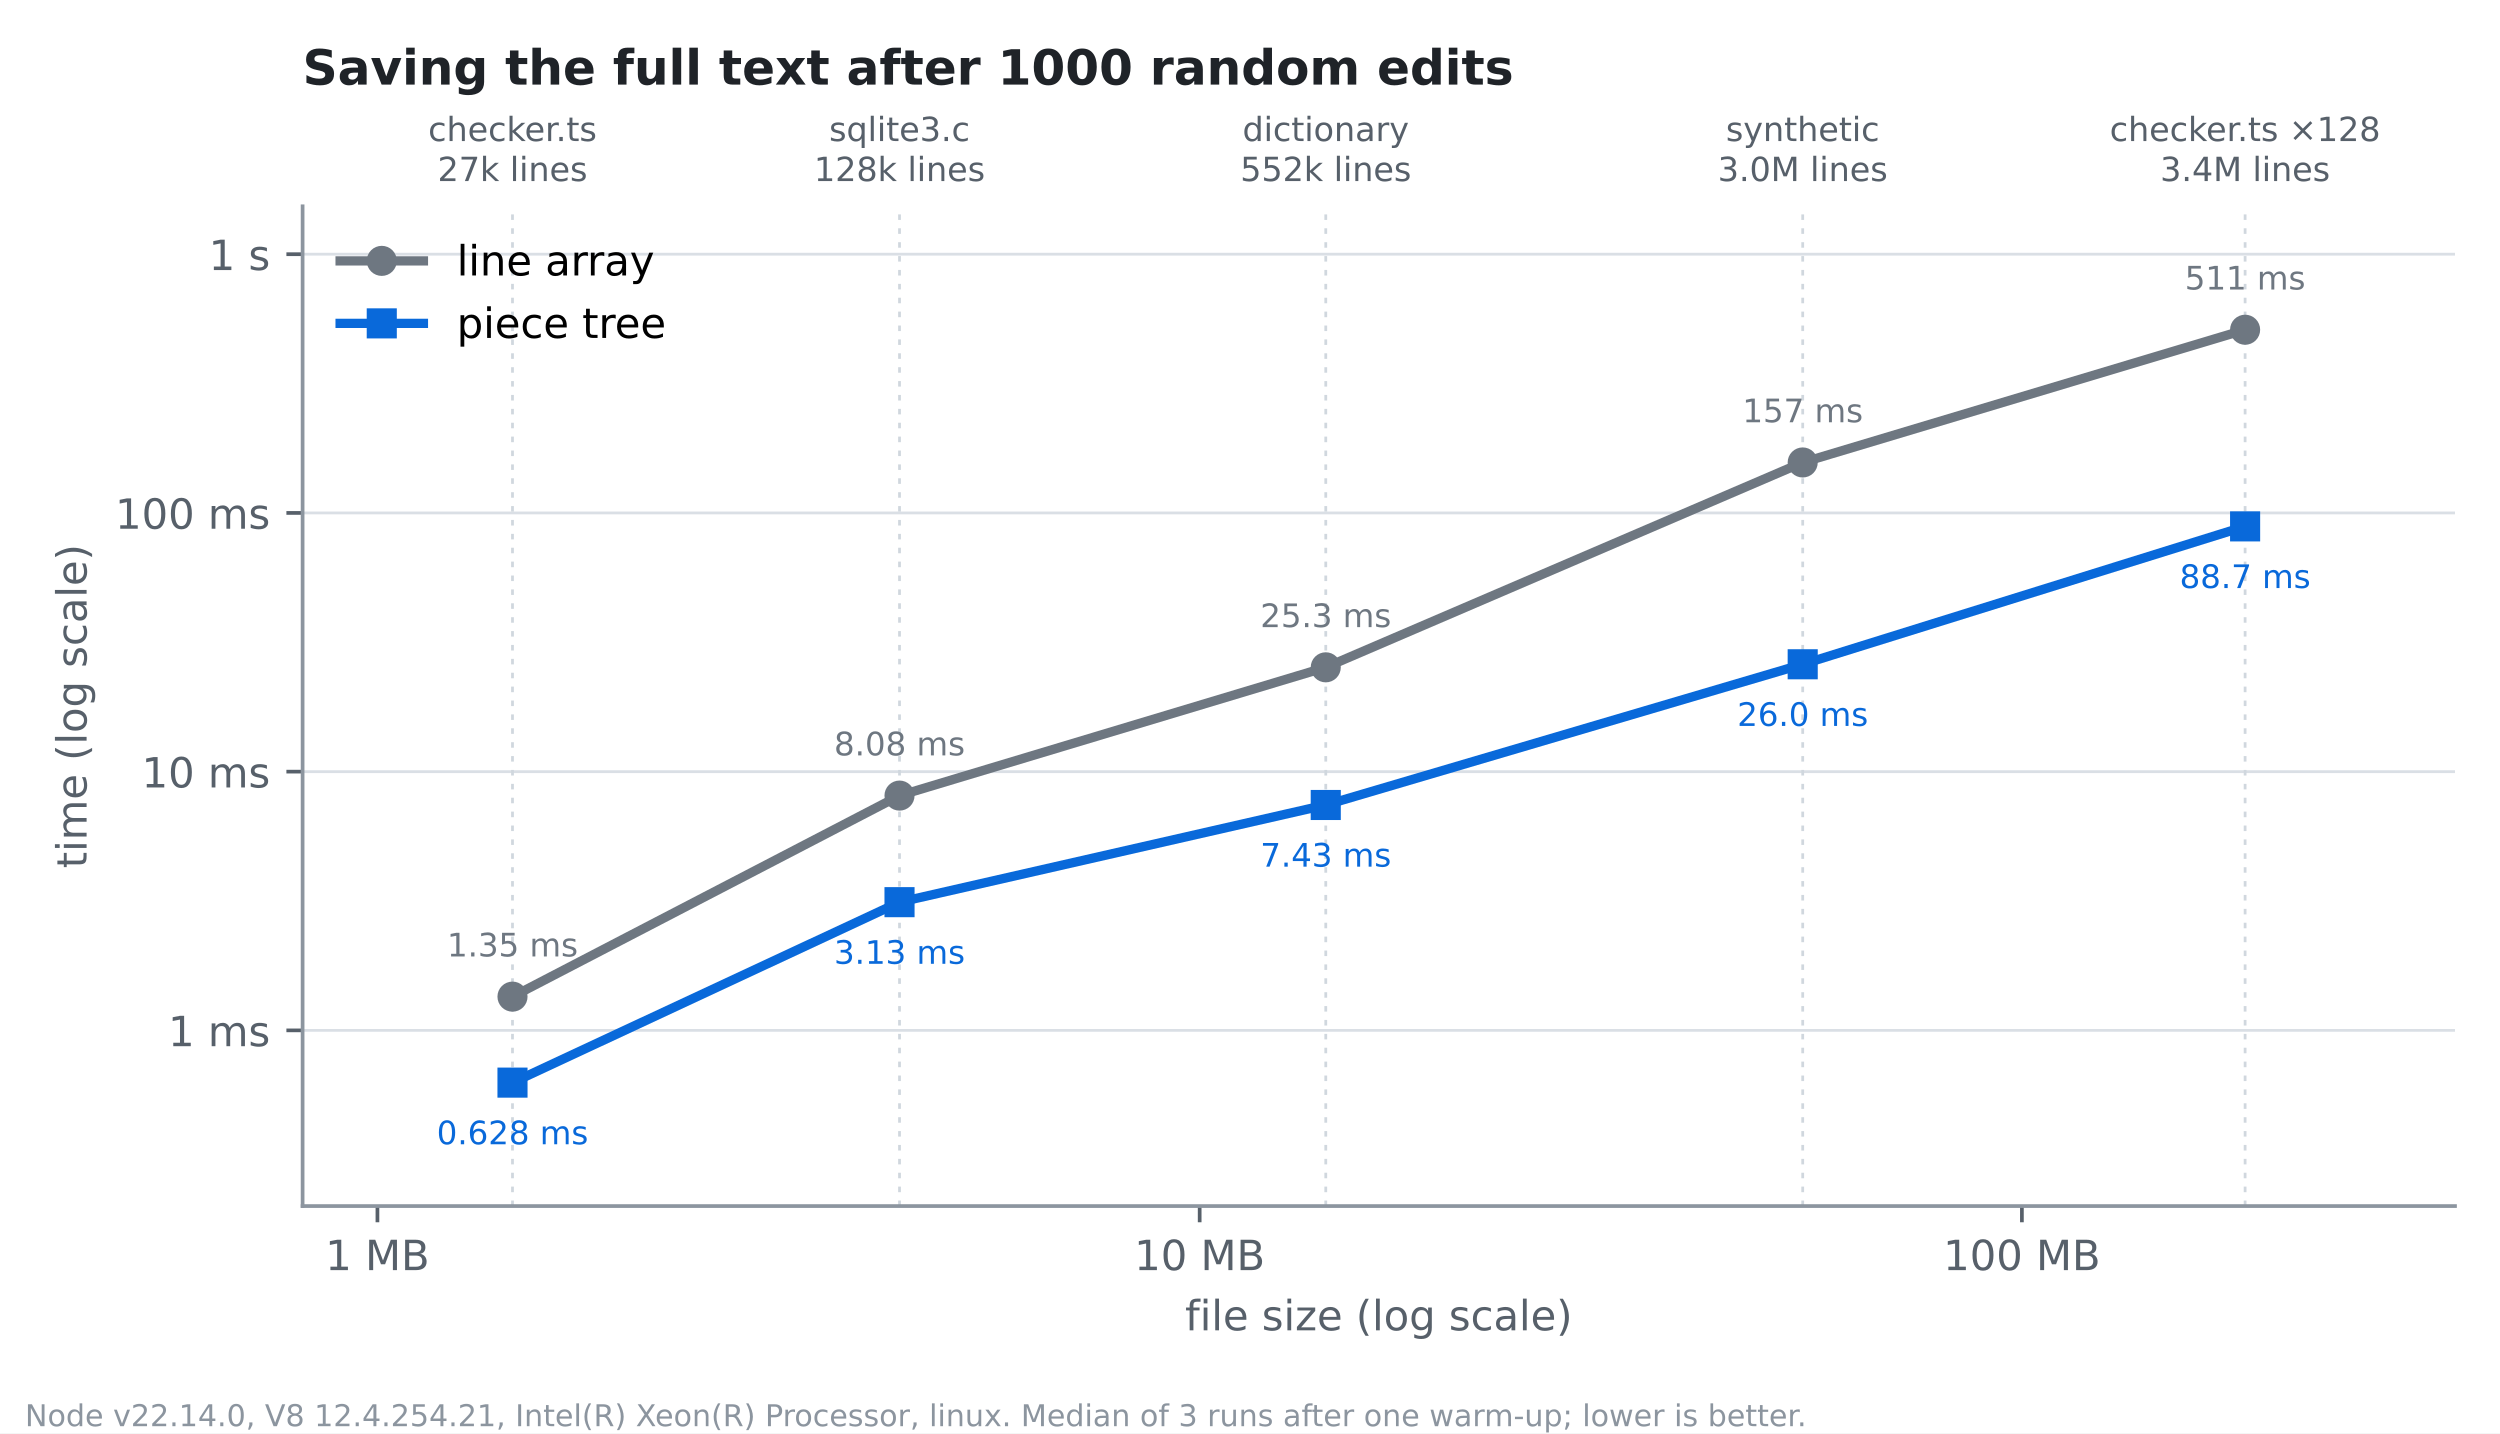
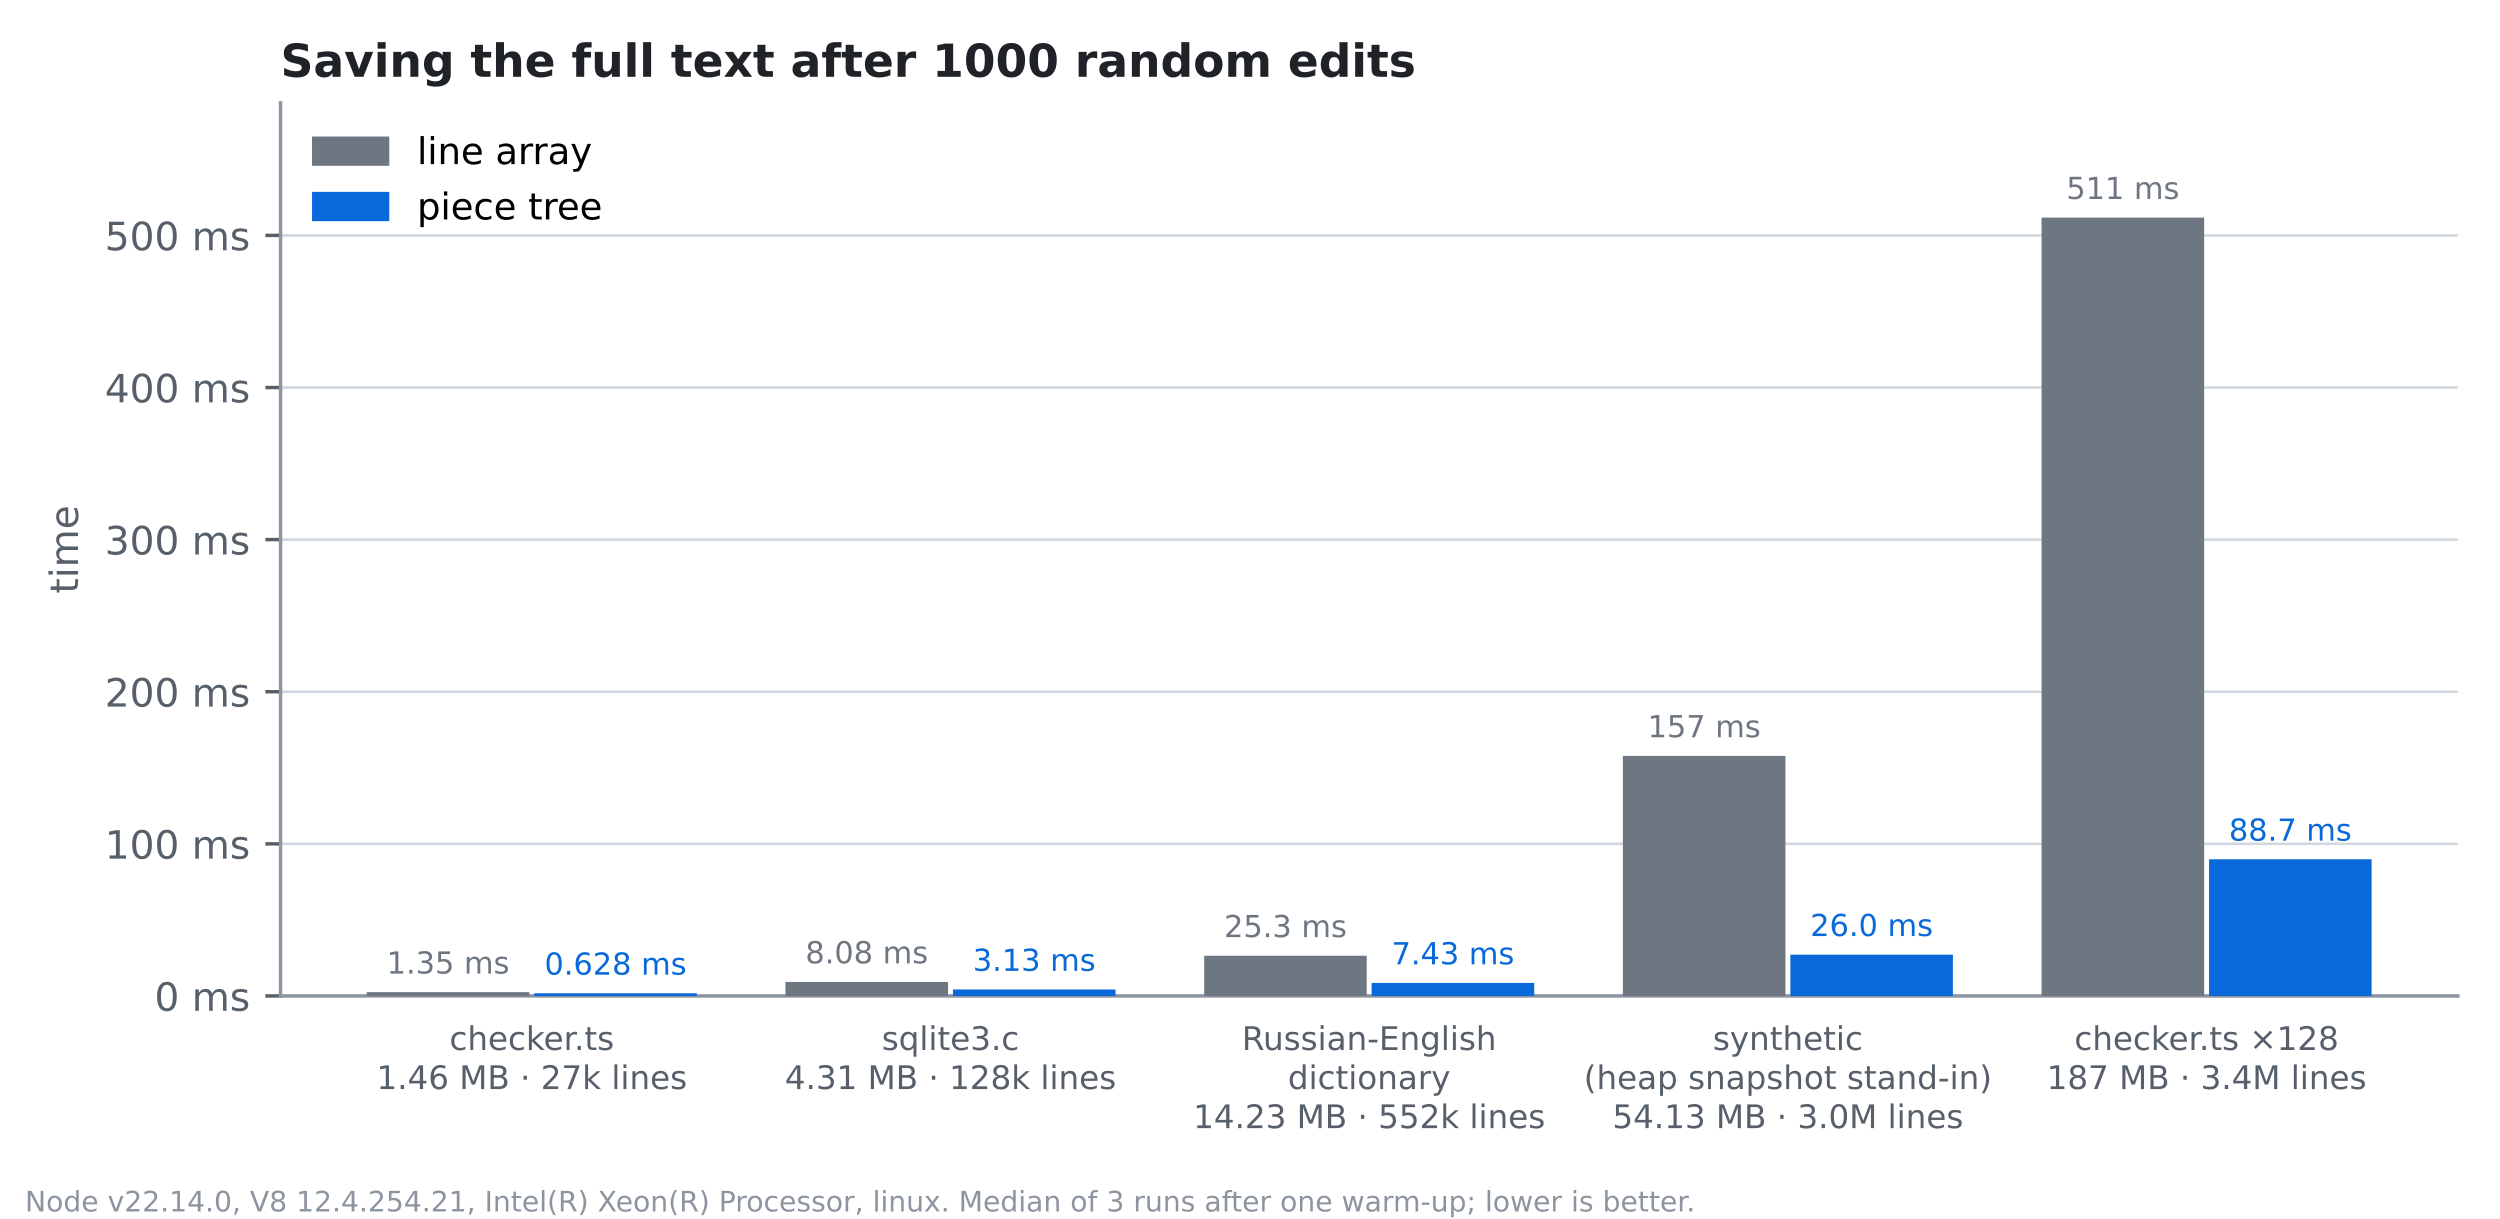
- <svg xmlns="http://www.w3.org/2000/svg" xmlns:xlink="http://www.w3.org/1999/xlink" style="background: #ffffff" width="540pt" height="309.6pt" viewBox="0 0 540 309.6" version="1.1">
+ <svg xmlns="http://www.w3.org/2000/svg" xmlns:xlink="http://www.w3.org/1999/xlink" style="background: #ffffff" width="576pt" height="280.8pt" viewBox="0 0 576 280.8" version="1.1">
  <defs>
    <style type="text/css">*{stroke-linejoin: round; stroke-linecap: butt}</style>
  </defs>
  <g id="figure_1">
    <g id="patch_1">
-       <path d="M 0 309.6  L 540 309.6  L 540 0  L 0 0  z " style="fill: #ffffff" />
+       <path d="M 0 280.8  L 576 280.8  L 576 0  L 0 0  z " style="fill: #ffffff" />
    </g>
    <g id="axes_1">
      <g id="patch_2">
-         <path d="M 65.362 260.51  L 530.28 260.51  L 530.28 44.56  L 65.362 44.56  z " style="fill: #ffffff" />
-       </g>
-       <g id="axes_2">
-         <g id="patch_3">
-           <path d="M 65.362 44.56  L 530.28 44.56  L 530.28 44.56  L 65.362 44.56  z " style="fill: #ffffff" />
-         </g>
-         <g id="matplotlib.axis_1">
-           <g id="xtick_1">
-             <g id="line2d_1" />
-             <g id="text_1">
-               <text style="font-size: 7.2px; font-family: 'DejaVu Sans', 'Segoe UI', Helvetica, Arial, sans-serif, sans-serif; fill: #57606a" transform="translate(92.49139 30.46737)">checker.ts</text>
-               <text style="font-size: 7.2px; font-family: 'DejaVu Sans', 'Segoe UI', Helvetica, Arial, sans-serif, sans-serif; fill: #57606a" transform="translate(94.51695 39.10934)">27k lines</text>
-             </g>
-           </g>
-           <g id="xtick_2">
-             <g id="line2d_2" />
-             <g id="text_2">
-               <text style="font-size: 7.2px; font-family: 'DejaVu Sans', 'Segoe UI', Helvetica, Arial, sans-serif, sans-serif; fill: #57606a" transform="translate(179.0942 30.46737)">sqlite3.c</text>
-               <text style="font-size: 7.2px; font-family: 'DejaVu Sans', 'Segoe UI', Helvetica, Arial, sans-serif, sans-serif; fill: #57606a" transform="translate(175.8232 39.10934)">128k lines</text>
-             </g>
-           </g>
-           <g id="xtick_3">
-             <g id="line2d_3" />
-             <g id="text_3">
-               <text style="font-size: 7.2px; font-family: 'DejaVu Sans', 'Segoe UI', Helvetica, Arial, sans-serif, sans-serif; fill: #57606a" transform="translate(268.3856 30.46737)">dictionary</text>
-               <text style="font-size: 7.2px; font-family: 'DejaVu Sans', 'Segoe UI', Helvetica, Arial, sans-serif, sans-serif; fill: #57606a" transform="translate(267.8906 39.10934)">552k lines</text>
-             </g>
-           </g>
-           <g id="xtick_4">
-             <g id="line2d_4" />
-             <g id="text_4">
-               <text style="font-size: 7.2px; font-family: 'DejaVu Sans', 'Segoe UI', Helvetica, Arial, sans-serif, sans-serif; fill: #57606a" transform="translate(372.7977 30.46737)">synthetic</text>
-               <text style="font-size: 7.2px; font-family: 'DejaVu Sans', 'Segoe UI', Helvetica, Arial, sans-serif, sans-serif; fill: #57606a" transform="translate(371.0365 39.10934)">3.0M lines</text>
-             </g>
-           </g>
-           <g id="xtick_5">
-             <g id="line2d_5" />
-             <g id="text_5">
-               <text style="font-size: 7.2px; font-family: 'DejaVu Sans', 'Segoe UI', Helvetica, Arial, sans-serif, sans-serif; fill: #57606a" transform="translate(455.7033 30.46737)">checker.ts ×128</text>
-               <text style="font-size: 7.2px; font-family: 'DejaVu Sans', 'Segoe UI', Helvetica, Arial, sans-serif, sans-serif; fill: #57606a" transform="translate(466.5955 39.10934)">3.4M lines</text>
-             </g>
-           </g>
-         </g>
-         <g id="matplotlib.axis_2" />
-       </g>
-       <g id="matplotlib.axis_3">
-         <g id="xtick_6">
+         <path d="M 64.642 229.466  L 566.28 229.466  L 566.28 23.698  L 64.642 23.698  z " style="fill: #ffffff" />
+       </g>
+       <g id="matplotlib.axis_1">
+         <g id="xtick_1">
+           <g id="line2d_1" />
+           <g id="text_1">
+             <text style="font-size: 7.5px; font-family: 'DejaVu Sans', 'Segoe UI', Helvetica, Arial, sans-serif, sans-serif; fill: #57606a" transform="translate(103.5572 241.9159)">checker.ts</text>
+             <text style="font-size: 7.5px; font-family: 'DejaVu Sans', 'Segoe UI', Helvetica, Arial, sans-serif, sans-serif; fill: #57606a" transform="translate(86.74196 250.9179)">1.46 MB · 27k lines</text>
+           </g>
+         </g>
+         <g id="xtick_2">
+           <g id="line2d_2" />
+           <g id="text_2">
+             <text style="font-size: 7.5px; font-family: 'DejaVu Sans', 'Segoe UI', Helvetica, Arial, sans-serif, sans-serif; fill: #57606a" transform="translate(203.1573 241.9159)">sqlite3.c</text>
+             <text style="font-size: 7.5px; font-family: 'DejaVu Sans', 'Segoe UI', Helvetica, Arial, sans-serif, sans-serif; fill: #57606a" transform="translate(180.8248 250.9179)">4.31 MB · 128k lines</text>
+           </g>
+         </g>
+         <g id="xtick_3">
+           <g id="line2d_3" />
+           <g id="text_3">
+             <text style="font-size: 7.5px; font-family: 'DejaVu Sans', 'Segoe UI', Helvetica, Arial, sans-serif, sans-serif; fill: #57606a" transform="translate(286.1302 241.9159)">Russian-English</text>
+             <text style="font-size: 7.5px; font-family: 'DejaVu Sans', 'Segoe UI', Helvetica, Arial, sans-serif, sans-serif; fill: #57606a" transform="translate(296.7345 250.9179)">dictionary</text>
+             <text style="font-size: 7.5px; font-family: 'DejaVu Sans', 'Segoe UI', Helvetica, Arial, sans-serif, sans-serif; fill: #57606a" transform="translate(274.9077 259.92)">14.23 MB · 552k lines</text>
+           </g>
+         </g>
+         <g id="xtick_4">
+           <g id="line2d_4" />
+           <g id="text_4">
+             <text style="font-size: 7.5px; font-family: 'DejaVu Sans', 'Segoe UI', Helvetica, Arial, sans-serif, sans-serif; fill: #57606a" transform="translate(394.6523 241.9159)">synthetic</text>
+             <text style="font-size: 7.5px; font-family: 'DejaVu Sans', 'Segoe UI', Helvetica, Arial, sans-serif, sans-serif; fill: #57606a" transform="translate(364.9037 250.9179)">(heap snapshot stand-in)</text>
+             <text style="font-size: 7.5px; font-family: 'DejaVu Sans', 'Segoe UI', Helvetica, Arial, sans-serif, sans-serif; fill: #57606a" transform="translate(371.5066 259.92)">54.13 MB · 3.0M lines</text>
+           </g>
+         </g>
+         <g id="xtick_5">
+           <g id="line2d_5" />
+           <g id="text_5">
+             <text style="font-size: 7.5px; font-family: 'DejaVu Sans', 'Segoe UI', Helvetica, Arial, sans-serif, sans-serif; fill: #57606a" transform="translate(477.9405 241.9159)">checker.ts ×128</text>
+             <text style="font-size: 7.5px; font-family: 'DejaVu Sans', 'Segoe UI', Helvetica, Arial, sans-serif, sans-serif; fill: #57606a" transform="translate(471.5532 250.9179)">187 MB · 3.4M lines</text>
+           </g>
+         </g>
+       </g>
+       <g id="matplotlib.axis_2">
+         <g id="ytick_1">
          <g id="line2d_6">
+             <path d="M 64.642 229.466  L 566.28 229.466  " clip-path="url(#p40e17d0fe8)" style="fill: none; stroke: #d0d7de; stroke-width: 0.6; stroke-linecap: square" />
+           </g>
+           <g id="line2d_7">
            <defs>
-               <path id="md199538b21" d="M 0 0  L 0 3.5  " style="stroke: #57606a; stroke-width: 0.8" />
+               <path id="m53c975ac18" d="M 0 0  L -3.5 0  " style="stroke: #57606a; stroke-width: 0.8" />
            </defs>
            <g>
-               <use xlink:href="#md199538b21" x="81.526" y="260.51" style="fill: #57606a; stroke: #57606a; stroke-width: 0.8" />
+               <use xlink:href="#m53c975ac18" x="64.642" y="229.466" style="fill: #57606a; stroke: #57606a; stroke-width: 0.8" />
            </g>
          </g>
          <g id="text_6">
-             <text style="font-size: 9px; font-family: 'DejaVu Sans', 'Segoe UI', Helvetica, Arial, sans-serif, sans-serif; text-anchor: middle; fill: #57606a" x="81.526" y="274.348" transform="rotate(-0 81.52643 274.3478)">1 MB</text>
-           </g>
-         </g>
-         <g id="xtick_7">
-           <g id="line2d_7">
-             <g>
-               <use xlink:href="#md199538b21" x="259.128" y="260.51" style="fill: #57606a; stroke: #57606a; stroke-width: 0.8" />
+             <text style="font-size: 9px; font-family: 'DejaVu Sans', 'Segoe UI', Helvetica, Arial, sans-serif, sans-serif; text-anchor: end; fill: #57606a" x="57.642" y="232.885" transform="rotate(-0 57.64211 232.8853)">0 ms</text>
+           </g>
+         </g>
+         <g id="ytick_2">
+           <g id="line2d_8">
+             <path d="M 64.642 194.421  L 566.28 194.421  " clip-path="url(#p40e17d0fe8)" style="fill: none; stroke: #d0d7de; stroke-width: 0.6; stroke-linecap: square" />
+           </g>
+           <g id="line2d_9">
+             <g>
+               <use xlink:href="#m53c975ac18" x="64.642" y="194.421" style="fill: #57606a; stroke: #57606a; stroke-width: 0.8" />
            </g>
          </g>
          <g id="text_7">
-             <text style="font-size: 9px; font-family: 'DejaVu Sans', 'Segoe UI', Helvetica, Arial, sans-serif, sans-serif; text-anchor: middle; fill: #57606a" x="259.128" y="274.348" transform="rotate(-0 259.1282 274.3478)">10 MB</text>
-           </g>
-         </g>
-         <g id="xtick_8">
-           <g id="line2d_8">
-             <g>
-               <use xlink:href="#md199538b21" x="436.73" y="260.51" style="fill: #57606a; stroke: #57606a; stroke-width: 0.8" />
+             <text style="font-size: 9px; font-family: 'DejaVu Sans', 'Segoe UI', Helvetica, Arial, sans-serif, sans-serif; text-anchor: end; fill: #57606a" x="57.642" y="197.84" transform="rotate(-0 57.64211 197.8396)">100 ms</text>
+           </g>
+         </g>
+         <g id="ytick_3">
+           <g id="line2d_10">
+             <path d="M 64.642 159.375  L 566.28 159.375  " clip-path="url(#p40e17d0fe8)" style="fill: none; stroke: #d0d7de; stroke-width: 0.6; stroke-linecap: square" />
+           </g>
+           <g id="line2d_11">
+             <g>
+               <use xlink:href="#m53c975ac18" x="64.642" y="159.375" style="fill: #57606a; stroke: #57606a; stroke-width: 0.8" />
            </g>
          </g>
          <g id="text_8">
-             <text style="font-size: 9px; font-family: 'DejaVu Sans', 'Segoe UI', Helvetica, Arial, sans-serif, sans-serif; text-anchor: middle; fill: #57606a" x="436.73" y="274.348" transform="rotate(-0 436.7299 274.3478)">100 MB</text>
-           </g>
-         </g>
-         <g id="text_9">
-           <text style="font-size: 9px; font-family: 'DejaVu Sans', 'Segoe UI', Helvetica, Arial, sans-serif, sans-serif; text-anchor: middle; fill: #57606a" x="297.821" y="287.348" transform="rotate(-0 297.8211 287.3485)">file size (log scale)</text>
-         </g>
-       </g>
-       <g id="matplotlib.axis_4">
-         <g id="ytick_1">
-           <g id="line2d_9">
-             <path d="M 65.362 222.558  L 530.28 222.558  " clip-path="url(#p7b5fe78c9a)" style="fill: none; stroke: #d0d7de; stroke-opacity: 0.8; stroke-width: 0.6; stroke-linecap: square" />
-           </g>
-           <g id="line2d_10">
-             <defs>
-               <path id="m04ba31d8e9" d="M 0 0  L -3.5 0  " style="stroke: #57606a; stroke-width: 0.8" />
-             </defs>
-             <g>
-               <use xlink:href="#m04ba31d8e9" x="65.362" y="222.558" style="fill: #57606a; stroke: #57606a; stroke-width: 0.8" />
+             <text style="font-size: 9px; font-family: 'DejaVu Sans', 'Segoe UI', Helvetica, Arial, sans-serif, sans-serif; text-anchor: end; fill: #57606a" x="57.642" y="162.794" transform="rotate(-0 57.64211 162.7939)">200 ms</text>
+           </g>
+         </g>
+         <g id="ytick_4">
+           <g id="line2d_12">
+             <path d="M 64.642 124.329  L 566.28 124.329  " clip-path="url(#p40e17d0fe8)" style="fill: none; stroke: #d0d7de; stroke-width: 0.6; stroke-linecap: square" />
+           </g>
+           <g id="line2d_13">
+             <g>
+               <use xlink:href="#m53c975ac18" x="64.642" y="124.329" style="fill: #57606a; stroke: #57606a; stroke-width: 0.8" />
+             </g>
+           </g>
+           <g id="text_9">
+             <text style="font-size: 9px; font-family: 'DejaVu Sans', 'Segoe UI', Helvetica, Arial, sans-serif, sans-serif; text-anchor: end; fill: #57606a" x="57.642" y="127.748" transform="rotate(-0 57.64211 127.7482)">300 ms</text>
+           </g>
+         </g>
+         <g id="ytick_5">
+           <g id="line2d_14">
+             <path d="M 64.642 89.284  L 566.28 89.284  " clip-path="url(#p40e17d0fe8)" style="fill: none; stroke: #d0d7de; stroke-width: 0.6; stroke-linecap: square" />
+           </g>
+           <g id="line2d_15">
+             <g>
+               <use xlink:href="#m53c975ac18" x="64.642" y="89.284" style="fill: #57606a; stroke: #57606a; stroke-width: 0.8" />
            </g>
          </g>
          <g id="text_10">
-             <text style="font-size: 9px; font-family: 'DejaVu Sans', 'Segoe UI', Helvetica, Arial, sans-serif, sans-serif; text-anchor: end; fill: #57606a" x="58.362" y="225.977" transform="rotate(-0 58.36211 225.9773)">1 ms</text>
-           </g>
-         </g>
-         <g id="ytick_2">
-           <g id="line2d_11">
-             <path d="M 65.362 166.675  L 530.28 166.675  " clip-path="url(#p7b5fe78c9a)" style="fill: none; stroke: #d0d7de; stroke-opacity: 0.8; stroke-width: 0.6; stroke-linecap: square" />
-           </g>
-           <g id="line2d_12">
-             <g>
-               <use xlink:href="#m04ba31d8e9" x="65.362" y="166.675" style="fill: #57606a; stroke: #57606a; stroke-width: 0.8" />
+             <text style="font-size: 9px; font-family: 'DejaVu Sans', 'Segoe UI', Helvetica, Arial, sans-serif, sans-serif; text-anchor: end; fill: #57606a" x="57.642" y="92.702" transform="rotate(-0 57.64211 92.70245)">400 ms</text>
+           </g>
+         </g>
+         <g id="ytick_6">
+           <g id="line2d_16">
+             <path d="M 64.642 54.238  L 566.28 54.238  " clip-path="url(#p40e17d0fe8)" style="fill: none; stroke: #d0d7de; stroke-width: 0.6; stroke-linecap: square" />
+           </g>
+           <g id="line2d_17">
+             <g>
+               <use xlink:href="#m53c975ac18" x="64.642" y="54.238" style="fill: #57606a; stroke: #57606a; stroke-width: 0.8" />
            </g>
          </g>
          <g id="text_11">
-             <text style="font-size: 9px; font-family: 'DejaVu Sans', 'Segoe UI', Helvetica, Arial, sans-serif, sans-serif; text-anchor: end; fill: #57606a" x="58.362" y="170.094" transform="rotate(-0 58.36211 170.0937)">10 ms</text>
-           </g>
-         </g>
-         <g id="ytick_3">
-           <g id="line2d_13">
-             <path d="M 65.362 110.791  L 530.28 110.791  " clip-path="url(#p7b5fe78c9a)" style="fill: none; stroke: #d0d7de; stroke-opacity: 0.8; stroke-width: 0.6; stroke-linecap: square" />
-           </g>
-           <g id="line2d_14">
-             <g>
-               <use xlink:href="#m04ba31d8e9" x="65.362" y="110.791" style="fill: #57606a; stroke: #57606a; stroke-width: 0.8" />
-             </g>
-           </g>
-           <g id="text_12">
-             <text style="font-size: 9px; font-family: 'DejaVu Sans', 'Segoe UI', Helvetica, Arial, sans-serif, sans-serif; text-anchor: end; fill: #57606a" x="58.362" y="114.21" transform="rotate(-0 58.36211 114.2101)">100 ms</text>
-           </g>
-         </g>
-         <g id="ytick_4">
-           <g id="line2d_15">
-             <path d="M 65.362 54.908  L 530.28 54.908  " clip-path="url(#p7b5fe78c9a)" style="fill: none; stroke: #d0d7de; stroke-opacity: 0.8; stroke-width: 0.6; stroke-linecap: square" />
-           </g>
-           <g id="line2d_16">
-             <g>
-               <use xlink:href="#m04ba31d8e9" x="65.362" y="54.908" style="fill: #57606a; stroke: #57606a; stroke-width: 0.8" />
-             </g>
-           </g>
-           <g id="text_13">
-             <text style="font-size: 9px; font-family: 'DejaVu Sans', 'Segoe UI', Helvetica, Arial, sans-serif, sans-serif; text-anchor: end; fill: #57606a" x="58.362" y="58.327" transform="rotate(-0 58.36211 58.32653)">1 s</text>
-           </g>
-         </g>
-         <g id="text_14">
-           <text style="font-size: 9px; font-family: 'DejaVu Sans', 'Segoe UI', Helvetica, Arial, sans-serif, sans-serif; text-anchor: middle; fill: #57606a" x="18.706" y="152.535" transform="rotate(-90 18.70594 152.5348)">time (log scale)</text>
-         </g>
-       </g>
-       <g id="line2d_17">
-         <path d="M 110.699 260.51  L 110.699 44.56  " clip-path="url(#p7b5fe78c9a)" style="fill: none; stroke-dasharray: 1.2,1.8; stroke-dashoffset: 0; stroke: #d0d7de; stroke-width: 0.6" />
-       </g>
-       <g id="line2d_18">
-         <path d="M 194.296 260.51  L 194.296 44.56  " clip-path="url(#p7b5fe78c9a)" style="fill: none; stroke-dasharray: 1.2,1.8; stroke-dashoffset: 0; stroke: #d0d7de; stroke-width: 0.6" />
-       </g>
-       <g id="line2d_19">
-         <path d="M 286.363 260.51  L 286.363 44.56  " clip-path="url(#p7b5fe78c9a)" style="fill: none; stroke-dasharray: 1.2,1.8; stroke-dashoffset: 0; stroke: #d0d7de; stroke-width: 0.6" />
-       </g>
-       <g id="line2d_20">
-         <path d="M 389.384 260.51  L 389.384 44.56  " clip-path="url(#p7b5fe78c9a)" style="fill: none; stroke-dasharray: 1.2,1.8; stroke-dashoffset: 0; stroke: #d0d7de; stroke-width: 0.6" />
-       </g>
-       <g id="line2d_21">
-         <path d="M 484.943 260.51  L 484.943 44.56  " clip-path="url(#p7b5fe78c9a)" style="fill: none; stroke-dasharray: 1.2,1.8; stroke-dashoffset: 0; stroke: #d0d7de; stroke-width: 0.6" />
+             <text style="font-size: 9px; font-family: 'DejaVu Sans', 'Segoe UI', Helvetica, Arial, sans-serif, sans-serif; text-anchor: end; fill: #57606a" x="57.642" y="57.657" transform="rotate(-0 57.64211 57.65675)">500 ms</text>
+           </g>
+         </g>
+         <g id="text_12">
+           <text style="font-size: 9px; font-family: 'DejaVu Sans', 'Segoe UI', Helvetica, Arial, sans-serif, sans-serif; text-anchor: middle; fill: #57606a" x="17.986" y="126.582" transform="rotate(-90 17.98594 126.5819)">time</text>
+         </g>
+       </g>
+       <g id="patch_3">
+         <path d="M 64.642 229.466  L 64.642 23.698  " style="fill: none; stroke: #8c959f; stroke-width: 0.8; stroke-linejoin: miter; stroke-linecap: square" />
      </g>
      <g id="patch_4">
-         <path d="M 65.362 260.51  L 65.362 44.56  " style="fill: none; stroke: #8c959f; stroke-width: 0.8; stroke-linejoin: miter; stroke-linecap: square" />
+         <path d="M 64.642 229.466  L 566.28 229.466  " style="fill: none; stroke: #8c959f; stroke-width: 0.8; stroke-linejoin: miter; stroke-linecap: square" />
      </g>
      <g id="patch_5">
-         <path d="M 65.362 260.51  L 530.28 260.51  " style="fill: none; stroke: #8c959f; stroke-width: 0.8; stroke-linejoin: miter; stroke-linecap: square" />
-       </g>
-       <g id="line2d_22">
-         <path d="M 110.699 215.275  L 194.296 171.848  L 286.363 144.142  L 389.384 99.891  L 484.943 71.223  " clip-path="url(#p7b5fe78c9a)" style="fill: none; stroke: #6e7781; stroke-width: 2; stroke-linecap: square" />
-         <defs>
-           <path id="md35827d82b" d="M 0 2.75  C 0.729 2.75 1.429 2.46 1.945 1.945  C 2.46 1.429 2.75 0.729 2.75 0  C 2.75 -0.729 2.46 -1.429 1.945 -1.945  C 1.429 -2.46 0.729 -2.75 0 -2.75  C -0.729 -2.75 -1.429 -2.46 -1.945 -1.945  C -2.46 -1.429 -2.75 -0.729 -2.75 0  C -2.75 0.729 -2.46 1.429 -1.945 1.945  C -1.429 2.46 -0.729 2.75 0 2.75  z " style="stroke: #6e7781" />
-         </defs>
-         <g clip-path="url(#p7b5fe78c9a)">
-           <use xlink:href="#md35827d82b" x="110.699" y="215.275" style="fill: #6e7781; stroke: #6e7781" />
-           <use xlink:href="#md35827d82b" x="194.296" y="171.848" style="fill: #6e7781; stroke: #6e7781" />
-           <use xlink:href="#md35827d82b" x="286.363" y="144.142" style="fill: #6e7781; stroke: #6e7781" />
-           <use xlink:href="#md35827d82b" x="389.384" y="99.891" style="fill: #6e7781; stroke: #6e7781" />
-           <use xlink:href="#md35827d82b" x="484.943" y="71.223" style="fill: #6e7781; stroke: #6e7781" />
-         </g>
-       </g>
-       <g id="line2d_23">
-         <path d="M 110.699 233.847  L 194.296 194.868  L 286.363 173.877  L 389.384 143.483  L 484.943 113.699  " clip-path="url(#p7b5fe78c9a)" style="fill: none; stroke: #0969da; stroke-width: 2; stroke-linecap: square" />
-         <defs>
-           <path id="m40ae396483" d="M -2.75 2.75  L 2.75 2.75  L 2.75 -2.75  L -2.75 -2.75  z " style="stroke: #0969da; stroke-linejoin: miter" />
-         </defs>
-         <g clip-path="url(#p7b5fe78c9a)">
-           <use xlink:href="#m40ae396483" x="110.699" y="233.847" style="fill: #0969da; stroke: #0969da; stroke-linejoin: miter" />
-           <use xlink:href="#m40ae396483" x="194.296" y="194.868" style="fill: #0969da; stroke: #0969da; stroke-linejoin: miter" />
-           <use xlink:href="#m40ae396483" x="286.363" y="173.877" style="fill: #0969da; stroke: #0969da; stroke-linejoin: miter" />
-           <use xlink:href="#m40ae396483" x="389.384" y="143.483" style="fill: #0969da; stroke: #0969da; stroke-linejoin: miter" />
-           <use xlink:href="#m40ae396483" x="484.943" y="113.699" style="fill: #0969da; stroke: #0969da; stroke-linejoin: miter" />
-         </g>
+         <path d="M 84.901 229.466  L 121.559 229.466  L 121.559 228.993  L 84.901 228.993  z " clip-path="url(#p40e17d0fe8)" style="fill: #6e7781; stroke: #6e7781; stroke-width: 0.8; stroke-linejoin: miter" />
+       </g>
+       <g id="patch_6">
+         <path d="M 181.369 229.466  L 218.028 229.466  L 218.028 226.635  L 181.369 226.635  z " clip-path="url(#p40e17d0fe8)" style="fill: #6e7781; stroke: #6e7781; stroke-width: 0.8; stroke-linejoin: miter" />
+       </g>
+       <g id="patch_7">
+         <path d="M 277.838 229.466  L 314.496 229.466  L 314.496 220.598  L 277.838 220.598  z " clip-path="url(#p40e17d0fe8)" style="fill: #6e7781; stroke: #6e7781; stroke-width: 0.8; stroke-linejoin: miter" />
+       </g>
+       <g id="patch_8">
+         <path d="M 374.307 229.466  L 410.965 229.466  L 410.965 174.553  L 374.307 174.553  z " clip-path="url(#p40e17d0fe8)" style="fill: #6e7781; stroke: #6e7781; stroke-width: 0.8; stroke-linejoin: miter" />
+       </g>
+       <g id="patch_9">
+         <path d="M 470.776 229.466  L 507.434 229.466  L 507.434 50.537  L 470.776 50.537  z " clip-path="url(#p40e17d0fe8)" style="fill: #6e7781; stroke: #6e7781; stroke-width: 0.8; stroke-linejoin: miter" />
+       </g>
+       <g id="patch_10">
+         <path d="M 123.488 229.466  L 160.146 229.466  L 160.146 229.246  L 123.488 229.246  z " clip-path="url(#p40e17d0fe8)" style="fill: #0969da; stroke: #0969da; stroke-width: 0.8; stroke-linejoin: miter" />
+       </g>
+       <g id="patch_11">
+         <path d="M 219.957 229.466  L 256.615 229.466  L 256.615 228.369  L 219.957 228.369  z " clip-path="url(#p40e17d0fe8)" style="fill: #0969da; stroke: #0969da; stroke-width: 0.8; stroke-linejoin: miter" />
+       </g>
+       <g id="patch_12">
+         <path d="M 316.426 229.466  L 353.084 229.466  L 353.084 226.862  L 316.426 226.862  z " clip-path="url(#p40e17d0fe8)" style="fill: #0969da; stroke: #0969da; stroke-width: 0.8; stroke-linejoin: miter" />
+       </g>
+       <g id="patch_13">
+         <path d="M 412.895 229.466  L 449.553 229.466  L 449.553 220.354  L 412.895 220.354  z " clip-path="url(#p40e17d0fe8)" style="fill: #0969da; stroke: #0969da; stroke-width: 0.8; stroke-linejoin: miter" />
+       </g>
+       <g id="patch_14">
+         <path d="M 509.363 229.466  L 546.022 229.466  L 546.022 198.378  L 509.363 198.378  z " clip-path="url(#p40e17d0fe8)" style="fill: #0969da; stroke: #0969da; stroke-width: 0.8; stroke-linejoin: miter" />
+       </g>
+       <g id="text_13">
+         <text style="font-weight: 700; font-size: 10.5px; font-family: 'DejaVu Sans', 'Segoe UI', Helvetica, Arial, sans-serif, sans-serif; text-anchor: start; fill: #1f2328" x="64.642" y="17.698" transform="rotate(-0 64.64211 17.69754)">Saving the full text after 1000 random edits</text>
+       </g>
+       <g id="text_14">
+         <text style="font-size: 7px; font-family: 'DejaVu Sans', 'Segoe UI', Helvetica, Arial, sans-serif, sans-serif; text-anchor: middle; fill: #6e7781" x="103.23" y="224.312" transform="rotate(-0 103.2296 224.3116)">1.35 ms</text>
      </g>
      <g id="text_15">
-         <text style="font-weight: 600; font-size: 10.5px; font-family: 'DejaVu Sans', 'Segoe UI', Helvetica, Arial, sans-serif, sans-serif; text-anchor: start; fill: #1f2328" x="65.362" y="18.276" transform="rotate(-0 65.36211 18.27579)">Saving the full text after 1000 random edits</text>
+         <text style="font-size: 7px; font-family: 'DejaVu Sans', 'Segoe UI', Helvetica, Arial, sans-serif, sans-serif; text-anchor: middle; fill: #6e7781" x="199.698" y="221.953" transform="rotate(-0 199.6985 221.9529)">8.08 ms</text>
      </g>
      <g id="text_16">
-         <text style="font-size: 7px; font-family: 'DejaVu Sans', 'Segoe UI', Helvetica, Arial, sans-serif, sans-serif; text-anchor: middle; fill: #6e7781" x="110.699" y="206.593" transform="rotate(-0 110.699 206.5933)">1.35 ms</text>
+         <text style="font-size: 7px; font-family: 'DejaVu Sans', 'Segoe UI', Helvetica, Arial, sans-serif, sans-serif; text-anchor: middle; fill: #6e7781" x="296.167" y="215.916" transform="rotate(-0 296.1673 215.9162)">25.3 ms</text>
      </g>
      <g id="text_17">
-         <text style="font-size: 7px; font-family: 'DejaVu Sans', 'Segoe UI', Helvetica, Arial, sans-serif, sans-serif; text-anchor: middle; fill: #6e7781" x="194.296" y="163.166" transform="rotate(-0 194.2957 163.1663)">8.08 ms</text>
+         <text style="font-size: 7px; font-family: 'DejaVu Sans', 'Segoe UI', Helvetica, Arial, sans-serif, sans-serif; text-anchor: middle; fill: #6e7781" x="392.636" y="169.871" transform="rotate(-0 392.6361 169.8709)">157 ms</text>
      </g>
      <g id="text_18">
-         <text style="font-size: 7px; font-family: 'DejaVu Sans', 'Segoe UI', Helvetica, Arial, sans-serif, sans-serif; text-anchor: middle; fill: #6e7781" x="286.363" y="135.46" transform="rotate(-0 286.3631 135.4601)">25.3 ms</text>
+         <text style="font-size: 7px; font-family: 'DejaVu Sans', 'Segoe UI', Helvetica, Arial, sans-serif, sans-serif; text-anchor: middle; fill: #6e7781" x="489.105" y="45.855" transform="rotate(-0 489.1049 45.85531)">511 ms</text>
      </g>
      <g id="text_19">
-         <text style="font-size: 7px; font-family: 'DejaVu Sans', 'Segoe UI', Helvetica, Arial, sans-serif, sans-serif; text-anchor: middle; fill: #6e7781" x="389.384" y="91.21" transform="rotate(-0 389.3841 91.20963)">157 ms</text>
+         <text style="font-size: 7px; font-family: 'DejaVu Sans', 'Segoe UI', Helvetica, Arial, sans-serif, sans-serif; text-anchor: middle; fill: #0969da" x="141.817" y="224.565" transform="rotate(-0 141.8172 224.5646)">0.628 ms</text>
      </g>
      <g id="text_20">
-         <text style="font-size: 7px; font-family: 'DejaVu Sans', 'Segoe UI', Helvetica, Arial, sans-serif, sans-serif; text-anchor: middle; fill: #6e7781" x="484.943" y="62.541" transform="rotate(-0 484.9432 62.54134)">511 ms</text>
+         <text style="font-size: 7px; font-family: 'DejaVu Sans', 'Segoe UI', Helvetica, Arial, sans-serif, sans-serif; text-anchor: middle; fill: #0969da" x="238.286" y="223.688" transform="rotate(-0 238.286 223.6879)">3.13 ms</text>
      </g>
      <g id="text_21">
-         <text style="font-size: 7px; font-family: 'DejaVu Sans', 'Segoe UI', Helvetica, Arial, sans-serif, sans-serif; text-anchor: middle; fill: #0969da" x="110.699" y="247.165" transform="rotate(-0 110.699 247.165)">0.628 ms</text>
+         <text style="font-size: 7px; font-family: 'DejaVu Sans', 'Segoe UI', Helvetica, Arial, sans-serif, sans-serif; text-anchor: middle; fill: #0969da" x="334.755" y="222.18" transform="rotate(-0 334.7548 222.18)">7.43 ms</text>
      </g>
      <g id="text_22">
-         <text style="font-size: 7px; font-family: 'DejaVu Sans', 'Segoe UI', Helvetica, Arial, sans-serif, sans-serif; text-anchor: middle; fill: #0969da" x="194.296" y="208.186" transform="rotate(-0 194.2957 208.1861)">3.13 ms</text>
+         <text style="font-size: 7px; font-family: 'DejaVu Sans', 'Segoe UI', Helvetica, Arial, sans-serif, sans-serif; text-anchor: middle; fill: #0969da" x="431.224" y="215.672" transform="rotate(-0 431.2236 215.672)">26.0 ms</text>
      </g>
      <g id="text_23">
-         <text style="font-size: 7px; font-family: 'DejaVu Sans', 'Segoe UI', Helvetica, Arial, sans-serif, sans-serif; text-anchor: middle; fill: #0969da" x="286.363" y="187.196" transform="rotate(-0 286.3631 187.1957)">7.43 ms</text>
-       </g>
-       <g id="text_24">
-         <text style="font-size: 7px; font-family: 'DejaVu Sans', 'Segoe UI', Helvetica, Arial, sans-serif, sans-serif; text-anchor: middle; fill: #0969da" x="389.384" y="156.801" transform="rotate(-0 389.3841 156.8009)">26.0 ms</text>
-       </g>
-       <g id="text_25">
-         <text style="font-size: 7px; font-family: 'DejaVu Sans', 'Segoe UI', Helvetica, Arial, sans-serif, sans-serif; text-anchor: middle; fill: #0969da" x="484.943" y="127.017" transform="rotate(-0 484.9432 127.0172)">88.7 ms</text>
+         <text style="font-size: 7px; font-family: 'DejaVu Sans', 'Segoe UI', Helvetica, Arial, sans-serif, sans-serif; text-anchor: middle; fill: #0969da" x="527.692" y="193.696" transform="rotate(-0 527.6925 193.6959)">88.7 ms</text>
      </g>
      <g id="legend_1">
-         <g id="line2d_24">
-           <path d="M 73.462 56.348  L 82.462 56.348  L 91.462 56.348  " style="fill: none; stroke: #6e7781; stroke-width: 2; stroke-linecap: square" />
-           <g>
-             <use xlink:href="#md35827d82b" x="82.462" y="56.348" style="fill: #6e7781; stroke: #6e7781" />
-           </g>
-         </g>
-         <g id="text_26">
-           <text style="font-size: 9px; font-family: 'DejaVu Sans', 'Segoe UI', Helvetica, Arial, sans-serif, sans-serif; text-anchor: start" x="98.662" y="59.498" transform="rotate(-0 98.66211 59.49832)">line array</text>
-         </g>
-         <g id="line2d_25">
-           <path d="M 73.462 69.849  L 82.462 69.849  L 91.462 69.849  " style="fill: none; stroke: #0969da; stroke-width: 2; stroke-linecap: square" />
-           <g>
-             <use xlink:href="#m40ae396483" x="82.462" y="69.849" style="fill: #0969da; stroke: #0969da; stroke-linejoin: miter" />
-           </g>
-         </g>
-         <g id="text_27">
-           <text style="font-size: 9px; font-family: 'DejaVu Sans', 'Segoe UI', Helvetica, Arial, sans-serif, sans-serif; text-anchor: start" x="98.662" y="72.999" transform="rotate(-0 98.66211 72.99902)">piece tree</text>
+         <g id="patch_15">
+           <path d="M 72.292 37.806  L 89.292 37.806  L 89.292 31.856  L 72.292 31.856  z " style="fill: #6e7781; stroke: #6e7781; stroke-width: 0.8; stroke-linejoin: miter" />
+         </g>
+         <g id="text_24">
+           <text style="font-size: 8.5px; font-family: 'DejaVu Sans', 'Segoe UI', Helvetica, Arial, sans-serif, sans-serif; text-anchor: start" x="96.092" y="37.806" transform="rotate(-0 96.09211 37.80621)">line array</text>
+         </g>
+         <g id="patch_16">
+           <path d="M 72.292 50.557  L 89.292 50.557  L 89.292 44.607  L 72.292 44.607  z " style="fill: #0969da; stroke: #0969da; stroke-width: 0.8; stroke-linejoin: miter" />
+         </g>
+         <g id="text_25">
+           <text style="font-size: 8.5px; font-family: 'DejaVu Sans', 'Segoe UI', Helvetica, Arial, sans-serif, sans-serif; text-anchor: start" x="96.092" y="50.557" transform="rotate(-0 96.09211 50.55687)">piece tree</text>
        </g>
      </g>
    </g>
-     <g id="text_28">
-       <text style="font-size: 6.5px; font-family: 'DejaVu Sans', 'Segoe UI', Helvetica, Arial, sans-serif, sans-serif; text-anchor: start; fill: #8c959f" x="5.4" y="308.052" transform="rotate(-0 5.4 308.052)">Node v22.14.0, V8 12.4.254.21, Intel(R) Xeon(R) Processor, linux. Median of 3 runs after one warm-up; lower is better.</text>
+     <g id="text_26">
+       <text style="font-size: 6.5px; font-family: 'DejaVu Sans', 'Segoe UI', Helvetica, Arial, sans-serif, sans-serif; text-anchor: start; fill: #8c959f" x="5.76" y="279.115" transform="rotate(-0 5.76 279.1152)">Node v22.14.0, V8 12.4.254.21, Intel(R) Xeon(R) Processor, linux. Median of 3 runs after one warm-up; lower is better.</text>
    </g>
  </g>
  <defs>
-     <clipPath id="p7b5fe78c9a">
-       <rect x="65.362" y="44.56" width="464.918" height="215.95" />
+     <clipPath id="p40e17d0fe8">
+       <rect x="64.642" y="23.698" width="501.638" height="205.769" />
    </clipPath>
  </defs>
</svg>
